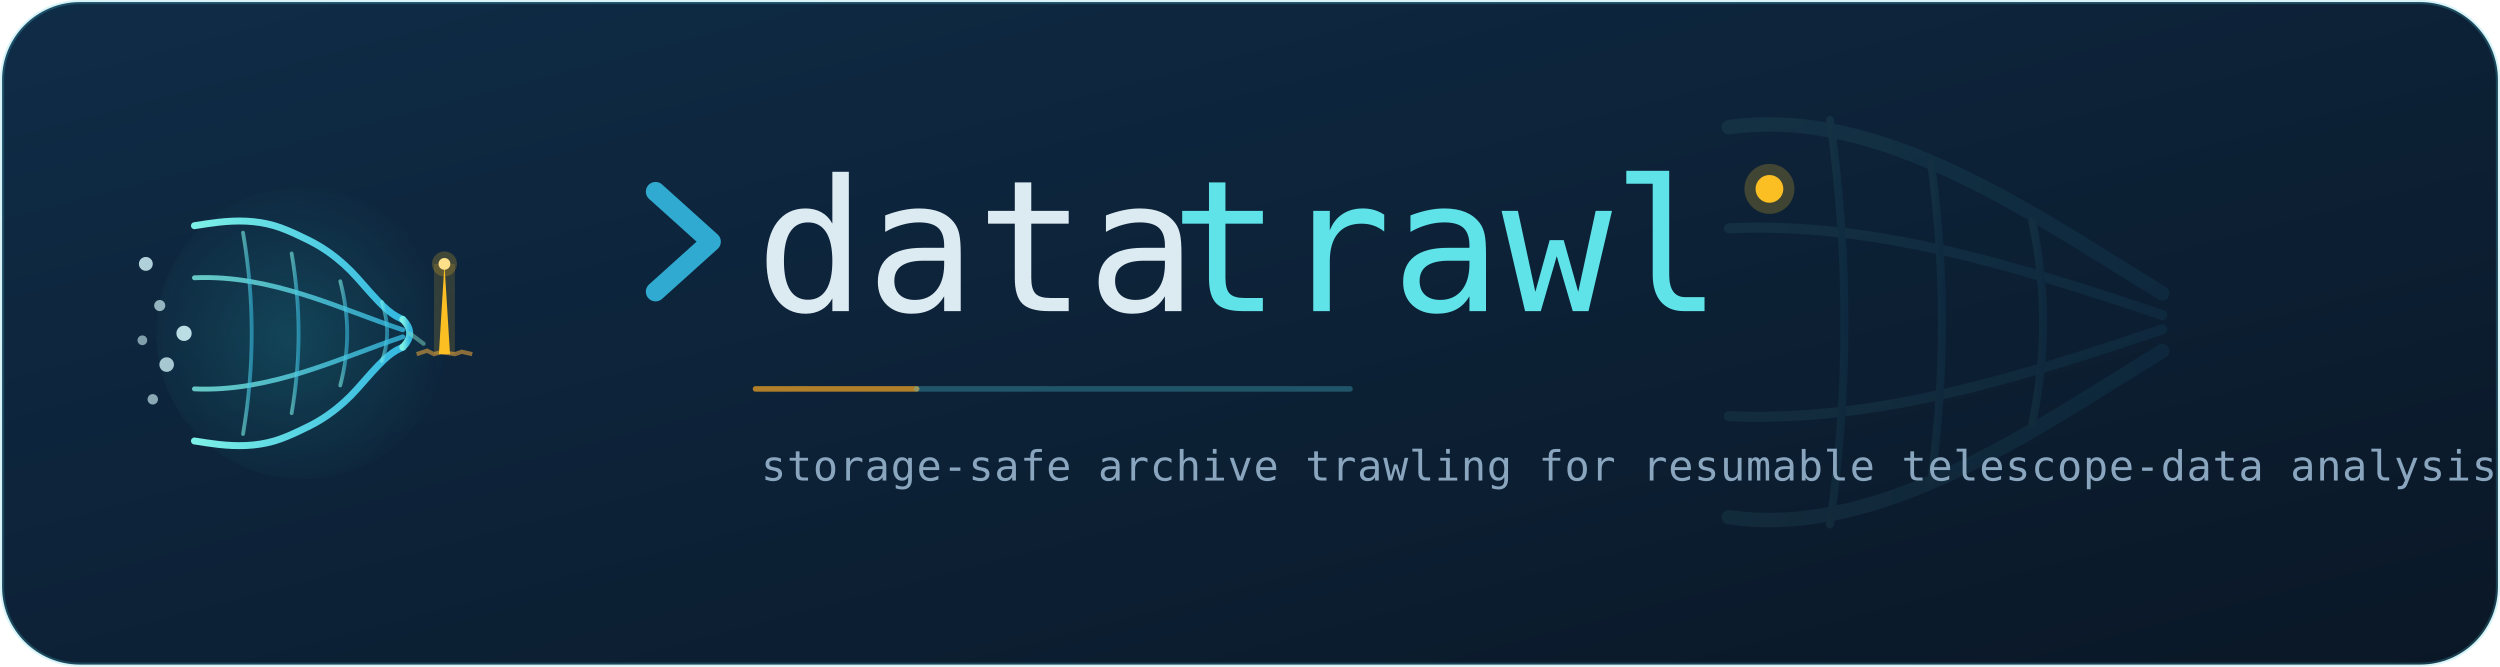
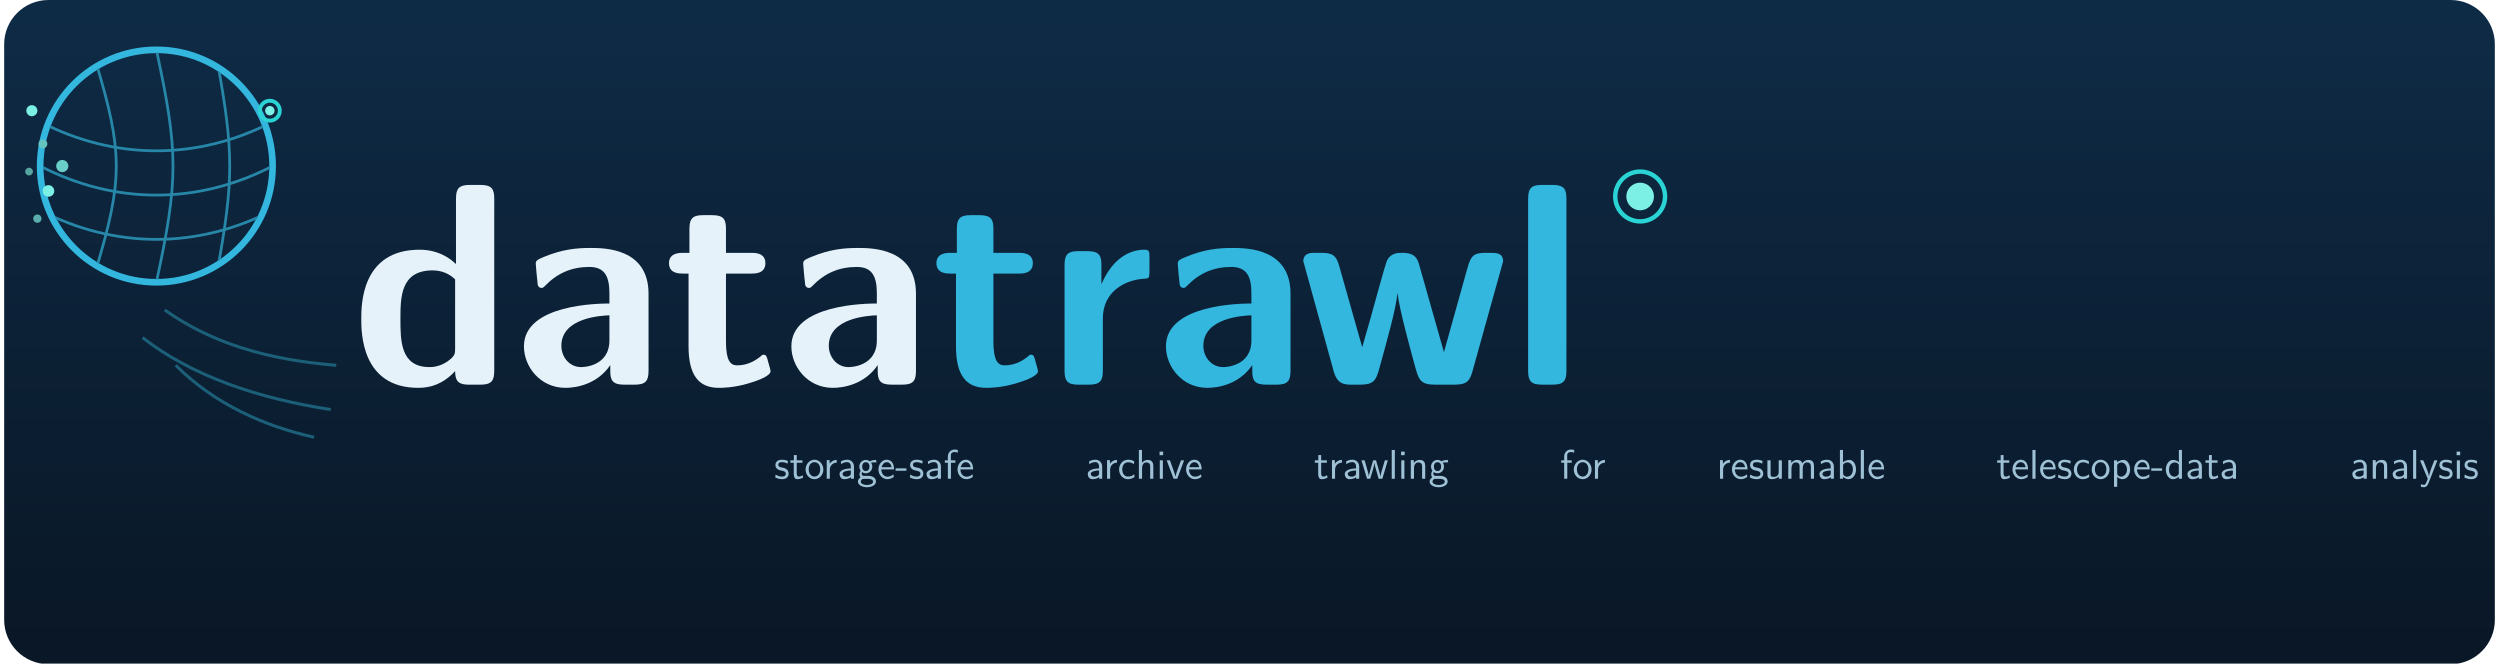
- <svg xmlns="http://www.w3.org/2000/svg" width="900" height="240" viewBox="0 0 900 240" fill="none" role="img" aria-label="datatrawl — storage-safe archive trawling for resumable telescope-data analysis">
+ <svg xmlns="http://www.w3.org/2000/svg" xmlns:xlink="http://www.w3.org/1999/xlink" width="896.64" height="239.1" viewBox="0 0 896.64 239.1">
  <defs>
-     <linearGradient id="panel" x1="0" y1="0" x2="1" y2="1">
-       <stop offset="0" stop-color="#0f2c47" />
-       <stop offset="1" stop-color="#0a1726" />
+     <g id="ac">
+       <path d="m51.5-4.953v-61.719c0-3.312-0.719-4.969-4.953-4.969h-3.812c-3.922 0-4.953 1.344-4.953 4.969v23.422c-4.641-4.438-9.812-5.156-13.016-5.156-20.953 0-20.953 19.812-20.953 24.875 0 4.75 0 24.672 20.438 24.672 4.344 0 8.781-1.25 13.219-5.984 0 3.812 1.438 4.844 4.953 4.844h4.125c3.922 0 4.953-1.344 4.953-4.953zm-14.031-7.953c0 1.766 0 2.688-3 4.75-2.578 1.656-4.953 1.859-6.188 1.859-10.422 0-10.422-9.5-10.422-17.234 0-7.75 0-17.453 11.562-17.453 2.984 0 5.781 1.031 8.047 3.203z" />
+     </g>
+     <g id="i">
+       <path d="m48.922-4.953v-27.656c0-16.312-15.688-16.422-20.844-16.422-4.859 0-10.016 0.422-16.938 3.312-2.156 0.922-2.672 1.234-2.672 2.359 0 0.734 0.609 6.719 0.719 7.547 0.109 0.609 0.625 1.125 1.344 1.125 0.516 0 0.828-0.297 1.125-0.609 4.453-4.656 9.609-6.922 16-6.922 5.578 0 7.234 3.406 7.234 9.5v3.609c-3.609 0-30.656 0.203-30.656 15.375 0 7.234 5.781 14.875 14.859 14.875 3.516 0 11.25-1.031 16.109-8.156v2.062c0 3.297 0.719 4.953 4.953 4.953h3.812c3.922 0 4.953-1.344 4.953-4.953zm-14.031-10.938c0 9.594-9.812 9.594-10.125 9.594-4.328 0-7.109-3.719-7.109-7.641 0-10.109 14.344-10.828 17.234-10.938z" />
+     </g>
+     <g id="o">
+       <path d="m38.5-4.844c0-0.312-0.203-1.047-0.828-3.203-0.516-2.062-0.719-2.688-1.656-2.688-0.516 0-0.609 0.109-1.234 0.719-1.125 0.828-3.922 3.094-8.25 3.094-2.484 0-4.031-1.75-4.031-8.562v-24.359h9.188c1.234 0 4.953 0 4.953-3.719s-3.719-3.719-4.953-3.719h-9.188v-8.562c0-3.297-0.719-4.953-4.953-4.953h-3.203c-3.719 0-4.953 1.141-4.953 4.953v8.562h-2.375c-1.125 0-4.953 0-4.953 3.719s3.719 3.719 4.953 3.719h2.062v26.109c0 10.438 3.719 14.875 10.844 14.875 0.922 0 5.469 0 10.844-1.656 1.75-0.516 7.734-2.375 7.734-4.328z" />
+     </g>
+     <g id="ab">
+       <path d="m36.75-40.766v-4.859c0-2.062 0-2.781-1.859-2.781-2.891 0-10.422 1.031-15.281 12.172h-0.094v-6.703c0-3.297-0.734-4.953-4.969-4.953h-3.297c-3.719 0-4.953 1.125-4.953 4.953v37.984c0 3.719 1.141 4.953 4.953 4.953h3.812c3.938 0 4.969-1.344 4.969-4.953v-18.781c0-9.812 8.141-13.844 14.656-14.25 1.859-0.109 2.062-0.109 2.062-2.781z" />
+     </g>
+     <g id="aa">
+       <path d="m74.219-44.391c-0.312-2.891-2.172-2.891-5.375-2.891-4.844 0-6.094 0.312-7.531 5.688l-8.359 29.938-8.781-30.969c-0.609-2.281-1.344-4.656-6.078-4.656-1.547 0-3.922 0-5.375 2.375-0.922 1.547-5.469 19.406-9.078 31.484l-8.266-29.203c-1.031-3.516-2.156-4.656-6.391-4.656h-2.062c-1.969 0-4.141 0-4.438 2.891l10.938 39.641c1.344 4.75 4.016 4.75 6.609 4.75h2.891c4.844 0 5.672-1.547 6.812-5.672 2.359-8.578 6.078-21.578 6.5-26.938l0.094-0.109c0.625 5.875 5.172 22.188 6.5 27.047 1.141 3.703 1.656 5.672 6.812 5.672h7.031c4.438 0 5.469-1.234 6.5-4.75z" />
+     </g>
+     <g id="z">
+       <path d="m20.031-4.953v-61.719c0-3.312-0.734-4.969-4.969-4.969h-3.812c-3.719 0-4.953 1.141-4.953 4.969v61.719c0 3.719 1.141 4.953 4.953 4.953h3.812c3.938 0 4.969-1.344 4.969-4.953z" />
+     </g>
+     <g id="c">
+       <path d="m5.234-1.891c0-0.766-0.453-1.234-0.516-1.312-0.547-0.562-1-0.656-1.906-0.828-0.531-0.109-1.297-0.25-1.297-1 0-0.922 1.047-0.922 1.234-0.922 0.797 0 1.422 0.172 2.078 0.547l0.172-0.969c-0.953-0.438-1.75-0.453-2.094-0.453s-2.422 0-2.422 1.922c0 0.656 0.359 1.109 0.594 1.312 0.531 0.469 0.906 0.547 1.781 0.719 0.484 0.109 1.359 0.281 1.359 1.078 0 1.016-1.172 1.016-1.375 1.016-0.594 0-1.453-0.156-2.266-0.734l-0.172 1.016c0.062 0.031 1.078 0.656 2.453 0.656 1.922 0 2.375-1.172 2.375-2.047z" />
+     </g>
+     <g id="f">
+       <path d="m4.859-0.438-0.234-0.859c-0.516 0.469-1.062 0.516-1.328 0.516-0.656 0-0.75-0.688-0.75-1.219v-3.75h2.047v-0.859h-2.047v-1.891h-1.031v1.891h-1.25v0.859h1.219v4c0 0.875 0.203 1.906 1.219 1.906 1 0 1.688-0.344 2.156-0.594z" />
+     </g>
+     <g id="g">
+       <path d="m6.828-3.281c0-2-1.469-3.547-3.188-3.547-1.75 0-3.188 1.578-3.188 3.547 0 1.953 1.484 3.438 3.188 3.438 1.75 0 3.188-1.516 3.188-3.438zm-1.125-0.141c0 1.828-1.062 2.641-2.062 2.641-1.062 0-2.062-0.891-2.062-2.641 0-1.812 1.109-2.516 2.062-2.516 1.016 0 2.062 0.766 2.062 2.516z" />
+     </g>
+     <g id="d">
+       <path d="m4.734-5.766v-1c-1.359 0.016-2.141 0.812-2.547 1.391v-1.312h-1.031v6.688h1.109v-3.266c0-1.5 1.125-2.484 2.469-2.5z" />
+     </g>
+     <g id="a">
+       <path d="m5.969 0v-4.359c0-1.438-1.031-2.469-2.406-2.469-0.891 0-1.562 0.203-2.297 0.625l0.094 0.969c0.656-0.469 1.328-0.734 2.203-0.734 0.688 0 1.281 0.547 1.281 1.641v0.609c-0.672 0.031-1.562 0.078-2.469 0.375-0.984 0.328-1.578 0.891-1.578 1.625 0 0.656 0.391 1.875 1.656 1.875 0.828 0 1.859-0.25 2.422-0.703v0.547zm-1.125-2c0 0.297 0 0.656-0.5 0.953-0.391 0.25-0.906 0.297-1.125 0.297-0.812 0-1.359-0.422-1.359-0.984 0-1 2.078-1.234 2.984-1.234z" />
+     </g>
+     <g id="m">
+       <path d="m7.078-5.859-0.172-0.906c-0.281 0-1.297 0.016-2.281 0.5-0.484-0.422-1.078-0.5-1.375-0.5-1.297 0-2.344 1.094-2.344 2.406 0 0.531 0.172 1.031 0.5 1.469-0.344 0.484-0.438 0.922-0.438 1.281 0 0.547 0.203 0.922 0.375 1.125-0.766 0.484-0.938 1.125-0.938 1.547 0 1.078 1.406 1.984 3.234 1.984 1.812 0 3.234-0.875 3.234-2 0-2.094-2.406-2.094-3.016-2.094h-1.266c-0.219 0-0.844 0-0.844-0.781 0-0.328 0.047-0.422 0.141-0.547 0.25 0.172 0.75 0.422 1.344 0.422 1.281 0 2.328-1.062 2.328-2.406 0-0.547-0.188-1.094-0.484-1.5 0 0 0.031 0.016 0.047 0.047 0.312-0.031 0.641-0.062 1.188-0.062 0.047 0 0.391 0 0.766 0.016zm-2.531 1.5c0 1.328-0.844 1.594-1.297 1.594-0.656 0-1.312-0.453-1.312-1.578 0-1.328 0.828-1.594 1.297-1.594 0.656 0 1.312 0.438 1.312 1.578zm1.297 5.422c0 0.688-1.031 1.172-2.203 1.172-1.156 0-2.203-0.469-2.203-1.188 0-0.047 0-1.016 1.141-1.016h1.297c0.328 0 1.969 0 1.969 1.031z" />
+     </g>
+     <g id="b">
+       <path d="m6.062-3.344c0-0.641-0.062-1.562-0.531-2.344-0.625-1.031-1.656-1.141-2.094-1.141-1.609 0-2.953 1.547-2.953 3.484 0 1.953 1.438 3.5 3.156 3.5 0.688 0 1.516-0.203 2.328-0.797 0-0.062-0.047-0.547-0.047-0.547s-0.047-0.344-0.047-0.406c-0.875 0.75-1.75 0.844-2.203 0.844-1.141 0-2.125-1.016-2.156-2.594zm-0.875-0.812h-3.578c0.25-1 0.953-1.781 1.828-1.781 0.469 0 1.484 0.203 1.75 1.781z" />
+     </g>
+     <g id="l">
+       <path d="m4.031-2.875v-0.859h-3.875v0.859z" />
+     </g>
+     <g id="k">
+       <path d="m5.047-9.344v-0.984c-0.109-0.031-0.594-0.156-1.141-0.156-1.422 0-2.438 1.094-2.438 2.531v1.344h-1.078v0.859h1.078v5.75h1.109v-5.75h1.594v-0.859h-1.625v-1.781c0-1.016 0.844-1.203 1.344-1.203 0.516 0 0.984 0.172 1.156 0.25z" />
+     </g>
+     <g id="j">
+       <path d="m6.062-0.625c0-0.047-0.047-0.5-0.062-0.562l-0.031-0.422c-0.688 0.547-1.438 0.828-2.281 0.828-1.234 0-2.031-1.094-2.031-2.547 0-1.234 0.594-2.578 2.078-2.578 1 0 1.422 0.234 2.062 0.672l0.172-0.969c-0.859-0.516-1.359-0.625-2.234-0.625-2.047 0-3.219 1.812-3.219 3.5 0 1.906 1.375 3.484 3.156 3.484 0.734 0 1.562-0.188 2.391-0.781z" />
+     </g>
+     <g id="y">
+       <path d="m6.312 0v-4.484c0-0.906-0.188-2.281-2-2.281-1.016 0-1.703 0.594-2.062 1.031v-4.594h-1.109v10.328h1.141v-3.703c0-0.922 0.344-2.156 1.469-2.156 1.391 0 1.438 0.953 1.438 1.484v4.375z" />
+     </g>
+     <g id="h">
+       <path d="m2.266 0v-6.609h-1.109v6.609zm0.094-8.453v-1.281h-1.281v1.281z" />
+     </g>
+     <g id="x">
+       <path d="m6.453-6.609h-1.125c-0.797 2.203-0.344 0.922-1.078 2.969-0.266 0.703-0.812 2.281-0.906 2.844h-0.016c-0.062-0.531-0.359-1.344-0.594-1.984l-1.359-3.828h-1.172l2.469 6.609h1.312z" />
+     </g>
+     <g id="w">
+       <path d="m9.672-6.609h-1.078l-0.891 3.016c-0.219 0.719-0.625 2.125-0.688 2.766h-0.016c-0.047-0.359-0.281-1.359-0.594-2.422l-0.984-3.359h-1.031l-0.844 2.922c-0.266 0.922-0.625 2.203-0.672 2.828h-0.016c-0.016-0.281-0.172-1.078-0.469-2.078l-1.047-3.672h-1.141l2 6.609h1.141c0.578-1.875 1.438-4.703 1.531-5.75h0.016c0.016 0.609 0.328 1.688 0.422 2.031l1.062 3.719h1.312z" />
+     </g>
+     <g id="e">
+       <path d="m2.266 0v-10.328h-1.109v10.328z" />
+     </g>
+     <g id="n">
+       <path d="m6.312 0v-4.484c0-0.906-0.188-2.281-2-2.281-0.828 0-1.547 0.375-2.109 1.094v-1.016h-1.062v6.688h1.141v-3.703c0-0.922 0.344-2.156 1.469-2.156 1.391 0 1.438 0.953 1.438 1.484v4.375z" />
+     </g>
+     <g id="v">
+       <path d="m6.312 0v-6.609h-1.125v4.25c0 1.141-0.797 1.688-1.766 1.688-1.047 0-1.141-0.391-1.141-1.047v-4.891h-1.141v4.953c0 1.078 0.344 1.812 1.562 1.812 0.422 0 1.594-0.078 2.516-0.906v0.75z" />
+     </g>
+     <g id="u">
+       <path d="m10.375 0v-4.484c0-1.031-0.266-2.281-2-2.281-1.266 0-1.969 0.891-2.203 1.219-0.266-0.953-1.078-1.219-1.859-1.219-1.219 0-1.859 0.797-2.109 1.109v-1.031h-1.062v6.688h1.141v-3.703c0-0.984 0.391-2.156 1.469-2.156 1.375 0 1.453 0.938 1.453 1.484v4.375h1.125v-3.703c0-0.984 0.391-2.156 1.469-2.156 1.375 0 1.453 0.938 1.453 1.484v4.375z" />
+     </g>
+     <g id="t">
+       <path d="m6.938-3.328c0-1.828-0.984-3.438-2.359-3.438-0.438 0-1.391 0.094-2.312 0.844v-4.406h-1.109v10.328h1.141v-0.672c0.688 0.656 1.406 0.828 1.938 0.828 1.406 0 2.703-1.453 2.703-3.484zm-1.125 0c0 1.938-1.219 2.578-2.141 2.578-0.406 0-0.688-0.141-0.969-0.359-0.344-0.312-0.406-0.578-0.406-0.828v-3.078c0.266-0.422 0.797-0.844 1.531-0.844 0.906 0 1.984 0.672 1.984 2.531z" />
+     </g>
+     <g id="s">
+       <path d="m6.938-3.328c0-1.797-0.953-3.438-2.344-3.438-0.609 0-1.562 0.203-2.328 0.859v-0.703h-1.109v9.5h1.141v-3.562c0.5 0.469 1.125 0.828 1.938 0.828 1.422 0 2.703-1.453 2.703-3.484zm-1.125 0.016c0 1.5-1.031 2.562-2.141 2.562-0.406 0-0.688-0.141-0.969-0.359-0.359-0.312-0.406-0.594-0.406-0.828v-3.062c0.344-0.516 0.906-0.844 1.516-0.844 1.094 0 2 1.125 2 2.531z" />
+     </g>
+     <g id="r">
+       <path d="m6.297 0v-10.328h-1.094v4.344c-0.688-0.562-1.469-0.781-2.109-0.781-1.406 0-2.578 1.531-2.578 3.453s1.109 3.469 2.516 3.469c0.562 0 1.391-0.188 2.141-0.922v0.766zm-1.125-1.75c-0.359 0.641-0.891 1-1.531 1-0.922 0-1.984-0.688-1.984-2.547 0-1.969 1.266-2.562 2.125-2.562 0.578 0 1.062 0.297 1.391 0.781z" />
+     </g>
+     <g id="q">
+       <path d="m6.453-6.609h-1.125c-0.688 1.75-1.828 4.672-1.891 5.75h-0.016c-0.078-0.891-0.859-2.844-0.984-3.141l-1.047-2.609h-1.188l2.781 6.609-0.531 1.359c-0.328 0.734-0.547 0.812-0.812 0.812-0.219 0-0.688-0.047-1.156-0.219l0.094 0.969c0.094 0.016 0.578 0.109 1.062 0.109 0.359 0 1.047 0 1.688-1.625z" />
+     </g>
+     <clipPath id="ah">
+       <path d="m1.496 0h893.29v238h-893.29z" />
+     </clipPath>
+     <clipPath id="ag">
+       <path d="m1.496 15.879v206.45c0 8.77 7.109 15.879 15.879 15.879h861.54c8.77 0 15.879-7.109 15.879-15.879v-206.45c0-8.77-7.109-15.879-15.879-15.879h-861.54c-8.77 0-15.879 7.109-15.879 15.879z" />
+     </clipPath>
+     <linearGradient id="p" x2="0" y1="25.004" y2="74.997" gradientTransform="matrix(17.868 0 0 -4.7648 -445.26 357.35)" gradientUnits="userSpaceOnUse">
+       <stop stop-color="#0a1726" offset="0" />
+       <stop stop-color="#0a1726" offset=".016" />
+       <stop stop-color="#0a1726" offset=".031" />
+       <stop stop-color="#0a1727" offset=".047" />
+       <stop stop-color="#0a1827" offset=".062" />
+       <stop stop-color="#0a1828" offset=".078" />
+       <stop stop-color="#0a1828" offset=".094" />
+       <stop stop-color="#0a1929" offset=".109" />
+       <stop stop-color="#0a1929" offset=".125" />
+       <stop stop-color="#0a192a" offset=".141" />
+       <stop stop-color="#0a1a2a" offset=".156" />
+       <stop stop-color="#0a1a2b" offset=".172" />
+       <stop stop-color="#0a1a2b" offset=".188" />
+       <stop stop-color="#0a1b2c" offset=".203" />
+       <stop stop-color="#0b1b2c" offset=".219" />
+       <stop stop-color="#0b1b2d" offset=".234" />
+       <stop stop-color="#0b1c2d" offset=".25" />
+       <stop stop-color="#0b1c2e" offset=".266" />
+       <stop stop-color="#0b1c2f" offset=".281" />
+       <stop stop-color="#0b1d2f" offset=".297" />
+       <stop stop-color="#0b1d30" offset=".312" />
+       <stop stop-color="#0b1d30" offset=".328" />
+       <stop stop-color="#0b1e31" offset=".344" />
+       <stop stop-color="#0b1e31" offset=".359" />
+       <stop stop-color="#0b1e32" offset=".375" />
+       <stop stop-color="#0b1f32" offset=".391" />
+       <stop stop-color="#0b1f33" offset=".406" />
+       <stop stop-color="#0c1f33" offset=".422" />
+       <stop stop-color="#0c2034" offset=".438" />
+       <stop stop-color="#0c2034" offset=".453" />
+       <stop stop-color="#0c2035" offset=".469" />
+       <stop stop-color="#0c2135" offset=".484" />
+       <stop stop-color="#0c2136" offset=".5" />
+       <stop stop-color="#0c2136" offset=".516" />
+       <stop stop-color="#0c2137" offset=".531" />
+       <stop stop-color="#0c2237" offset=".547" />
+       <stop stop-color="#0c2238" offset=".562" />
+       <stop stop-color="#0c2238" offset=".578" />
+       <stop stop-color="#0c2339" offset=".594" />
+       <stop stop-color="#0d2339" offset=".609" />
+       <stop stop-color="#0d233a" offset=".625" />
+       <stop stop-color="#0d243a" offset=".641" />
+       <stop stop-color="#0d243b" offset=".656" />
+       <stop stop-color="#0d243b" offset=".672" />
+       <stop stop-color="#0d253c" offset=".688" />
+       <stop stop-color="#0d253c" offset=".703" />
+       <stop stop-color="#0d253d" offset=".719" />
+       <stop stop-color="#0d263d" offset=".734" />
+       <stop stop-color="#0d263e" offset=".75" />
+       <stop stop-color="#0d263f" offset=".766" />
+       <stop stop-color="#0d273f" offset=".781" />
+       <stop stop-color="#0d2740" offset=".797" />
+       <stop stop-color="#0e2740" offset=".812" />
+       <stop stop-color="#0e2841" offset=".828" />
+       <stop stop-color="#0e2841" offset=".844" />
+       <stop stop-color="#0e2842" offset=".859" />
+       <stop stop-color="#0e2942" offset=".875" />
+       <stop stop-color="#0e2943" offset=".891" />
+       <stop stop-color="#0e2943" offset=".906" />
+       <stop stop-color="#0e2a44" offset=".922" />
+       <stop stop-color="#0e2a44" offset=".938" />
+       <stop stop-color="#0e2a45" offset=".953" />
+       <stop stop-color="#0e2b45" offset=".969" />
+       <stop stop-color="#0e2b46" offset=".984" />
+       <stop stop-color="#0e2b46" offset="1" />
    </linearGradient>
-     <linearGradient id="net" x1="0" y1="0" x2="1" y2="0">
-       <stop offset="0" stop-color="#7df0e6" />
-       <stop offset="1" stop-color="#34b8e0" />
-     </linearGradient>
-     <radialGradient id="depth" cx="0.46" cy="0.52" r="0.55">
-       <stop offset="0" stop-color="#2bd4d4" stop-opacity="0.18" />
-       <stop offset="1" stop-color="#2bd4d4" stop-opacity="0" />
-     </radialGradient>
-     <clipPath id="round">
-       <rect x="0" y="0" width="900" height="240" rx="28" />
+     <clipPath id="af">
+       <path d="m1.496 0h130.5v135h-130.5z" />
+     </clipPath>
+     <clipPath id="ae">
+       <path d="m15 18h82v83h-82z" />
+     </clipPath>
+     <clipPath id="ad">
+       <path d="m96.781 59.555c0-22.477-18.219-40.695-40.695-40.695-22.477 0-40.695 18.219-40.695 40.695 0 22.473 18.219 40.691 40.695 40.691 22.477 0 40.695-18.219 40.695-40.691z" />
    </clipPath>
  </defs>
-   <rect x="0.75" y="0.75" width="898.5" height="238.5" rx="28" fill="url(#panel)" stroke="#4fd0e0" stroke-opacity="0.22" stroke-width="1.5" />
-   <g clip-path="url(#round)">
-     <g transform="translate(560,-40) scale(2.6)" stroke="url(#net)" fill="none" stroke-linecap="round" opacity="0.07">
-       <path d="M24 33 C 45 30, 66 45, 84 56" stroke-width="2" />
-       <path d="M24 87 C 45 90, 66 75, 84 64" stroke-width="2" />
-       <path d="M24 47 C 45 46, 66 53, 84 59" stroke-width="1.4" />
-       <path d="M24 60 C 45 60, 66 60, 84 60" stroke-width="1.4" />
-       <path d="M24 73 C 45 74, 66 67, 84 61" stroke-width="1.4" />
-       <path d="M38 32 Q 42 60, 38 88" stroke-width="1.1" />
-       <path d="M52 38 Q 55 60, 52 82" stroke-width="1.1" />
-       <path d="M66 46 Q 69 60, 66 74" stroke-width="1.1" />
-     </g>
-     <g transform="translate(40,45) scale(1.25)">
-       <circle cx="55" cy="60" r="42" fill="url(#depth)" />
-       <g fill="#cdeff5">
-         <circle cx="10" cy="40" r="2" opacity="0.85" />
-         <circle cx="14" cy="52" r="1.6" opacity="0.7" />
-         <circle cx="9" cy="62" r="1.4" opacity="0.6" />
-         <circle cx="16" cy="69" r="2.1" opacity="0.8" />
-         <circle cx="12" cy="79" r="1.5" opacity="0.65" />
-         <circle cx="21" cy="60" r="2.2" opacity="0.9" />
-       </g>
-       <g stroke="url(#net)" fill="none" stroke-linecap="round" stroke-linejoin="round">
-         <path d="M24 29 C 26.33 28.63, 28.66 28.26, 31 28 C 33.65 27.71, 36.33 27.57, 39 27.70 C 41.71 27.83, 44.41 28.24, 47 29 C 49.41 29.71, 51.72 30.73, 54 31.80 C 56.05 32.75, 58.07 33.74, 60 34.90 C 61.74 35.94, 63.41 37.12, 65 38.40 C 66.40 39.53, 67.74 40.73, 69 42 C 70.39 43.41, 71.69 44.91, 73 46.40 C 74.31 47.89, 75.62 49.38, 77 50.80 C 77.95 51.78, 78.93 52.74, 80 53.60 C 80.63 54.11, 81.30 54.59, 82 55 C 82.64 55.37, 83.32 55.69, 84 56" stroke-width="2" />
-         <path d="M24 91 C 26.33 91.37, 28.66 91.74, 31 92 C 33.65 92.29, 36.33 92.43, 39 92.30 C 41.71 92.17, 44.41 91.76, 47 91 C 49.41 90.29, 51.72 89.27, 54 88.20 C 56.05 87.25, 58.07 86.26, 60 85.10 C 61.74 84.06, 63.41 82.88, 65 81.60 C 66.40 80.47, 67.74 79.27, 69 78 C 70.39 76.59, 71.69 75.09, 73 73.60 C 74.31 72.11, 75.62 70.62, 77 69.20 C 77.95 68.22, 78.93 67.26, 80 66.40 C 80.63 65.89, 81.30 65.41, 82 65 C 82.64 64.63, 83.32 64.31, 84 64" stroke-width="2" />
-         <path d="M84 56 Q 88 60, 84 64" stroke-width="2" />
-         <path d="M24 44 C 46 43, 66 53, 84 59" stroke-width="1.4" opacity="0.8" />
-         <path d="M24 60 C 45 60, 66 60, 84 60" stroke-width="1.4" opacity="0.8" />
-         <path d="M24 76 C 46 77, 66 67, 84 61" stroke-width="1.4" opacity="0.8" />
-         <path d="M38 31 Q 43 60, 38 89" stroke-width="1.1" opacity="0.6" />
-         <path d="M52 37 Q 56 60, 52 83" stroke-width="1.1" opacity="0.6" />
-         <path d="M66 45 Q 70 60, 66 75" stroke-width="1.1" opacity="0.6" />
-         <path d="M78 51 Q 81 60, 78 68" stroke-width="1.1" opacity="0.6" />
-       </g>
-       <path d="M86 60 L 90 63" stroke="#7fd9c6" stroke-width="1.2" opacity="0.5" stroke-linecap="round" />
-       <path d="M88 66 L 91 65 L 93 66 L 95 65.4 L 99 66 L 101 65.3 L 104 66" fill="none" stroke="#f0a93a" stroke-width="1.2" opacity="0.55" />
-       <path d="M96 66 L 96 40" fill="none" stroke="#fbbf24" stroke-width="6" opacity="0.16" />
-       <path d="M94.4 66 L 96 40 L 97.6 66 Z" fill="#fbbf24" />
-       <circle cx="96" cy="40" r="3.6" fill="#fbbf24" opacity="0.22" />
-       <circle cx="96" cy="40" r="1.7" fill="#ffe08a" />
-     </g>
-     <path d="M236 69 L 256 87 L 236 105" fill="none" stroke="#34b8e0" stroke-width="7" stroke-linecap="round" stroke-linejoin="round" opacity="0.9" />
-     <path d="M 27.65 31.48 L 27.65 50.15 L 33.58 50.15 L 33.58 0.00 L 27.65 0.00 L 27.65 4.55 Q 26.17 1.87 23.70 0.46 Q 21.23 -0.94 18.02 -0.94 Q 11.48 -0.94 7.71 4.14 Q 3.96 9.22 3.96 18.14 Q 3.96 26.95 7.73 31.95 Q 11.51 36.96 18.02 36.96 Q 21.27 36.96 23.75 35.56 Q 26.24 34.17 27.65 31.48 Z M 10.22 18.02 Q 10.22 11.12 12.41 7.60 Q 14.60 4.09 18.88 4.09 Q 23.17 4.09 25.41 7.63 Q 27.65 11.18 27.65 18.02 Q 27.65 24.88 25.41 28.41 Q 23.17 31.94 18.88 31.94 Q 14.60 31.94 12.41 28.42 Q 10.22 24.92 10.22 18.02 Z M 62.36 18.14 L 60.39 18.14 Q 55.20 18.14 52.57 16.31 Q 49.96 14.50 49.96 10.89 Q 49.96 7.64 51.91 5.84 Q 53.88 4.03 57.36 4.03 Q 62.26 4.03 65.06 7.43 Q 67.87 10.83 67.90 16.82 L 67.90 18.14 L 62.36 18.14 Z M 73.86 20.59 L 73.86 0.00 L 67.90 0.00 L 67.90 5.35 Q 66.00 2.12 63.11 0.59 Q 60.24 -0.94 56.11 -0.94 Q 50.59 -0.94 47.30 2.18 Q 44.03 5.29 44.03 10.51 Q 44.03 16.53 48.07 19.66 Q 52.11 22.78 59.94 22.78 L 67.90 22.78 L 67.90 23.72 Q 67.87 28.04 65.70 29.99 Q 63.55 31.94 58.81 31.94 Q 55.78 31.94 52.69 31.06 Q 49.59 30.20 46.67 28.52 L 46.67 34.45 Q 49.96 35.71 52.97 36.33 Q 55.98 36.96 58.81 36.96 Q 63.29 36.96 66.47 35.64 Q 69.64 34.32 71.61 31.68 Q 72.83 30.07 73.34 27.70 Q 73.86 25.33 73.86 20.59 Z M 99.26 46.34 L 99.26 36.09 L 112.73 36.09 L 112.73 31.48 L 99.26 31.48 L 99.26 11.89 Q 99.26 7.90 100.78 6.31 Q 102.29 4.73 106.06 4.73 L 112.73 4.73 L 112.73 0.00 L 105.48 0.00 Q 98.81 0.00 96.06 2.67 Q 93.33 5.35 93.33 11.89 L 93.33 31.48 L 83.69 31.48 L 83.69 36.09 L 93.33 36.09 L 93.33 46.34 L 99.26 46.34 Z M 141.83 18.14 L 139.86 18.14 Q 134.67 18.14 132.05 16.31 Q 129.43 14.50 129.43 10.89 Q 129.43 7.64 131.39 5.84 Q 133.35 4.03 136.83 4.03 Q 141.73 4.03 144.53 7.43 Q 147.34 10.83 147.37 16.82 L 147.37 18.14 L 141.83 18.14 Z M 153.33 20.59 L 153.33 0.00 L 147.37 0.00 L 147.37 5.35 Q 145.47 2.12 142.58 0.59 Q 139.71 -0.94 135.58 -0.94 Q 130.07 -0.94 126.78 2.18 Q 123.50 5.29 123.50 10.51 Q 123.50 16.53 127.54 19.66 Q 131.58 22.78 139.41 22.78 L 147.37 22.78 L 147.37 23.72 Q 147.34 28.04 145.17 29.99 Q 143.02 31.94 138.28 31.94 Q 135.25 31.94 132.16 31.06 Q 129.06 30.20 126.14 28.52 L 126.14 34.45 Q 129.43 35.71 132.44 36.33 Q 135.45 36.96 138.28 36.96 Q 142.76 36.96 145.94 35.64 Q 149.11 34.32 151.08 31.68 Q 152.30 30.07 152.81 27.70 Q 153.33 25.33 153.33 20.59 Z" fill="#dceaf2" transform="translate(272,112) scale(1,-1)" />
-     <path d="M 19.79 46.34 L 19.79 36.09 L 33.26 36.09 L 33.26 31.48 L 19.79 31.48 L 19.79 11.89 Q 19.79 7.90 21.31 6.31 Q 22.82 4.73 26.59 4.73 L 33.26 4.73 L 33.26 0.00 L 26.01 0.00 Q 19.34 0.00 16.59 2.67 Q 13.86 5.35 13.86 11.89 L 13.86 31.48 L 4.22 31.48 L 4.22 36.09 L 13.86 36.09 L 13.86 46.34 L 19.79 46.34 Z M 76.95 28.65 Q 75.06 30.13 73.09 30.80 Q 71.13 31.48 68.78 31.48 Q 63.23 31.48 60.29 28.00 Q 57.36 24.52 57.36 17.95 L 57.36 0.00 L 51.40 0.00 L 51.40 36.09 L 57.36 36.09 L 57.36 29.04 Q 58.84 32.88 61.92 34.92 Q 65.00 36.96 69.22 36.96 Q 71.42 36.96 73.31 36.41 Q 75.22 35.87 76.95 34.71 L 76.95 28.65 Z M 102.10 18.14 L 100.13 18.14 Q 94.94 18.14 92.31 16.31 Q 89.69 14.50 89.69 10.89 Q 89.69 7.64 91.65 5.84 Q 93.62 4.03 97.09 4.03 Q 101.99 4.03 104.80 7.43 Q 107.60 10.83 107.63 16.82 L 107.63 18.14 L 102.10 18.14 Z M 113.59 20.59 L 113.59 0.00 L 107.63 0.00 L 107.63 5.35 Q 105.74 2.12 102.85 0.59 Q 99.97 -0.94 95.85 -0.94 Q 90.33 -0.94 87.04 2.18 Q 83.76 5.29 83.76 10.51 Q 83.76 16.53 87.80 19.66 Q 91.85 22.78 99.67 22.78 L 107.63 22.78 L 107.63 23.72 Q 107.60 28.04 105.44 29.99 Q 103.28 31.94 98.55 31.94 Q 95.52 31.94 92.42 31.06 Q 89.33 30.20 86.40 28.52 L 86.40 34.45 Q 89.69 35.71 92.70 36.33 Q 95.71 36.96 98.55 36.96 Q 103.02 36.96 106.20 35.64 Q 109.38 34.32 111.35 31.68 Q 112.56 30.07 113.08 27.70 Q 113.59 25.33 113.59 20.59 Z M 119.21 36.09 L 125.07 36.09 L 131.35 6.93 L 136.51 25.55 L 141.57 25.55 L 146.79 6.93 L 153.07 36.09 L 158.94 36.09 L 150.49 0.00 L 144.82 0.00 L 139.06 19.79 L 133.32 0.00 L 127.65 0.00 L 119.21 36.09 Z M 179.54 13.09 Q 179.54 9.09 181.00 7.05 Q 182.46 5.03 185.33 5.03 L 192.26 5.03 L 192.26 0.00 L 184.75 0.00 Q 179.44 0.00 176.52 3.41 Q 173.61 6.84 173.61 13.09 L 173.61 45.86 L 164.10 45.86 L 164.10 50.50 L 179.54 50.50 L 179.54 13.09 Z" fill="#5fe3e8" transform="translate(421.37,112) scale(1,-1)" />
-     <circle cx="637" cy="68" r="9" fill="#fbbf24" opacity="0.22" />
-     <circle cx="637" cy="68" r="5" fill="#fbbf24" />
-     <path d="M272 140 L 330 140" stroke="#f6a623" stroke-width="2" stroke-linecap="round" opacity="0.7" />
-     <path d="M330 140 L 486 140" stroke="#4fd0e0" stroke-width="2" stroke-linecap="round" opacity="0.3" />
-     <text x="274" y="173" font-family="ui-monospace, 'SFMono-Regular', 'JetBrains Mono', Menlo, Consolas, monospace" font-size="15" fill="#8aa6bf" letter-spacing="0.3">storage-safe archive trawling for resumable telescope-data analysis</text>
+   <g clip-path="url(#ah)">
+     <g clip-path="url(#ag)">
+       <path d="m1.496 238.21v-238.21h893.29v238.21z" fill="url(#p)" />
+     </g>
+   </g>
+   <g clip-path="url(#af)">
+     <path transform="matrix(.99626 0 0 -.99626 1.4953 0)" d="m96.639-59.778c0 23.11-18.734 41.844-41.844 41.844-23.11 0-41.844-18.734-41.844-41.844 0-23.11 18.734-41.844 41.844-41.844 23.11 0 41.844 18.734 41.844 41.844z" fill="none" stroke="#33b7df" stroke-miterlimit="10" stroke-width="2.391" />
+   </g>
+   <g clip-path="url(#ae)">
+     <g clip-path="url(#ad)">
+       <path transform="matrix(.99626 0 0 -.99626 1.4953 0)" d="m12.952-43.836c26.901-13.947 56.786-13.947 83.688 0m-83.688-15.942c26.901-13.947 56.786-13.947 83.688 0m-83.688-15.938c26.901-13.947 56.786-13.947 83.688 0m-63.762 53.799c9.963-32.877 9.963-42.84 0-75.717m21.918 79.7c7.971-36.86 7.971-46.823 0-83.688m21.918 79.704c5.979-32.877 5.979-42.84 0-75.717" fill="none" stroke="#2787a8" stroke-miterlimit="10" stroke-width=".996" />
+     </g>
+   </g>
+   <path d="m13.406 39.703c0-1.098-0.891-1.984-1.984-1.984-1.098 0-1.984 0.887-1.984 1.984 0 1.094 0.887 1.984 1.984 1.984 1.094 0 1.984-0.891 1.984-1.984z" fill="#7cf0e5" />
+   <path d="m16.98 51.613c0-0.879-0.711-1.59-1.59-1.59-0.875 0-1.586 0.711-1.586 1.59 0 0.875 0.711 1.586 1.586 1.586 0.879 0 1.59-0.711 1.59-1.586z" fill="#66c4bf" />
+   <path d="m11.816 61.539c0-0.77-0.621-1.391-1.387-1.391-0.77 0-1.391 0.621-1.391 1.391 0 0.766 0.621 1.391 1.391 1.391 0.766 0 1.387-0.625 1.387-1.391z" fill="#54a4a2" />
+   <path d="m19.461 68.484c0-1.148-0.934-2.082-2.086-2.082-1.148 0-2.082 0.934-2.082 2.082 0 1.152 0.934 2.086 2.082 2.086 1.152 0 2.086-0.934 2.086-2.086z" fill="#7cf0e5" />
+   <path d="m14.895 78.41c0-0.82-0.668-1.488-1.488-1.488-0.824 0-1.488 0.668-1.488 1.488 0 0.824 0.664 1.492 1.488 1.492 0.82 0 1.488-0.668 1.488-1.492z" fill="#5aaeac" />
+   <path d="m24.523 59.555c0-1.207-0.98-2.184-2.184-2.184-1.207 0-2.184 0.977-2.184 2.184 0 1.203 0.977 2.184 2.184 2.184 1.203 0 2.184-0.98 2.184-2.184z" fill="#6bcfc9" />
+   <path transform="matrix(.99626 0 0 -.99626 1.4953 0)" d="m99.231-39.852c0 1.98-1.608 3.588-3.588 3.588-1.98 0-3.588-1.608-3.588-3.588s1.608-3.584 3.588-3.584c1.98 0 3.588 1.604 3.588 3.584z" fill="none" stroke="#2ad4d4" stroke-miterlimit="10" stroke-width="1.395" />
+   <path d="m98.469 39.703c0-0.934-0.758-1.688-1.688-1.688-0.934 0-1.688 0.754-1.688 1.688 0 0.93 0.754 1.688 1.688 1.688 0.93 0 1.688-0.758 1.688-1.688z" fill="#7cf0e5" />
+   <path transform="matrix(.99626 0 0 -.99626 1.4953 0)" d="m57.783-111.58c16.938-11.959 36.864-17.934 61.77-19.926m-69.741 9.963c17.934-13.951 41.844-21.918 67.749-25.905m-55.791 15.942c13.947-13.951 31.881-21.918 49.811-25.905" fill="none" stroke="#1c5f79" stroke-miterlimit="10" stroke-width="1.096" />
+   <g fill="#e5f2fa">
+     <use x="125.761" y="137.962" xlink:href="#ac" />
+     <use x="183.68" y="137.962" xlink:href="#i" />
+     <use x="237.873" y="137.962" xlink:href="#o" />
+     <use x="279.596" y="137.962" xlink:href="#i" />
+   </g>
+   <g fill="#33b7df">
+     <use x="333.789" y="137.962" xlink:href="#o" />
+     <use x="375.512" y="137.962" xlink:href="#ab" />
+     <use x="413.932" y="137.962" xlink:href="#i" />
+     <use x="464.925" y="137.962" xlink:href="#aa" />
+     <use x="541.775" y="137.962" xlink:href="#z" />
+   </g>
+   <path transform="matrix(.99626 0 0 -.99626 1.4953 0)" d="m597.92-70.737c0 4.952-4.015 8.967-8.967 8.967s-8.963-4.015-8.963-8.967 4.011-8.963 8.963-8.963 8.967 4.011 8.967 8.963z" fill="none" stroke="#2ad4d4" stroke-miterlimit="10" stroke-width="1.594" />
+   <path d="m593.21 70.473c0-2.742-2.223-4.965-4.965-4.965-2.738 0-4.961 2.223-4.961 4.965 0 2.738 2.223 4.961 4.961 4.961 2.742 0 4.965-2.223 4.965-4.961z" fill="#7cf0e5" />
+   <g fill="#9fc1d6">
+     <use x="277.62" y="171.709" xlink:href="#c" />
+     <use x="283.208" y="171.709" xlink:href="#f" />
+     <use x="288.472" y="171.709" xlink:href="#g" />
+     <use x="295.36" y="171.709" xlink:href="#d" />
+     <use x="300.313" y="171.709" xlink:href="#a" />
+     <use x="307.291" y="171.709" xlink:href="#m" />
+     <use x="314.58" y="171.709" xlink:href="#b" />
+     <use x="321.06" y="171.709" xlink:href="#l" />
+     <use x="325.919" y="171.709" xlink:href="#c" />
+     <use x="331.507" y="171.709" xlink:href="#a" />
+     <use x="338.485" y="171.709" xlink:href="#k" />
+     <use x="342.939" y="171.709" xlink:href="#b" />
+     <use x="389.334" y="171.709" xlink:href="#a" />
+     <use x="395.895" y="171.709" xlink:href="#d" />
+     <use x="400.848" y="171.709" xlink:href="#j" />
+     <use x="407.327" y="171.709" xlink:href="#y" />
+     <use x="414.806" y="171.709" xlink:href="#h" />
+     <use x="418.234" y="171.709" xlink:href="#x" />
+     <use x="424.903" y="171.709" xlink:href="#b" />
+     <use x="471.297" y="171.709" xlink:href="#f" />
+     <use x="476.562" y="171.709" xlink:href="#d" />
+     <use x="481.515" y="171.709" xlink:href="#a" />
+     <use x="488.091" y="171.709" xlink:href="#w" />
+     <use x="497.999" y="171.709" xlink:href="#e" />
+     <use x="501.428" y="171.709" xlink:href="#h" />
+     <use x="504.857" y="171.709" xlink:href="#n" />
+     <use x="512.335" y="171.709" xlink:href="#m" />
+     <use x="559.539" y="171.709" xlink:href="#k" />
+     <use x="563.994" y="171.709" xlink:href="#g" />
+     <use x="570.881" y="171.709" xlink:href="#d" />
+     <use x="615.735" y="171.709" xlink:href="#d" />
+     <use x="620.688" y="171.709" xlink:href="#b" />
+     <use x="627.167" y="171.709" xlink:href="#c" />
+     <use x="632.755" y="171.709" xlink:href="#v" />
+     <use x="640.233" y="171.709" xlink:href="#u" />
+     <use x="651.761" y="171.709" xlink:href="#a" />
+     <use x="658.739" y="171.709" xlink:href="#t" />
+     <use x="666.232" y="171.709" xlink:href="#e" />
+     <use x="669.661" y="171.709" xlink:href="#b" />
+     <use x="716.041" y="171.709" xlink:href="#f" />
+     <use x="721.305" y="171.709" xlink:href="#b" />
+     <use x="727.784" y="171.709" xlink:href="#e" />
+     <use x="731.213" y="171.709" xlink:href="#b" />
+     <use x="737.692" y="171.709" xlink:href="#c" />
+     <use x="743.28" y="171.709" xlink:href="#j" />
+     <use x="749.759" y="171.709" xlink:href="#g" />
+     <use x="757.048" y="171.709" xlink:href="#s" />
+     <use x="764.929" y="171.709" xlink:href="#b" />
+     <use x="771.408" y="171.709" xlink:href="#l" />
+     <use x="776.268" y="171.709" xlink:href="#r" />
+     <use x="783.746" y="171.709" xlink:href="#a" />
+     <use x="790.739" y="171.709" xlink:href="#f" />
+     <use x="795.988" y="171.709" xlink:href="#a" />
+     <use x="842.882" y="171.709" xlink:href="#a" />
+     <use x="849.86" y="171.709" xlink:href="#n" />
+     <use x="857.338" y="171.709" xlink:href="#a" />
+     <use x="864.316" y="171.709" xlink:href="#e" />
+     <use x="867.745" y="171.709" xlink:href="#q" />
+     <use x="874.413" y="171.709" xlink:href="#c" />
+     <use x="880.001" y="171.709" xlink:href="#h" />
+     <use x="883.444" y="171.709" xlink:href="#c" />
  </g>
</svg>
